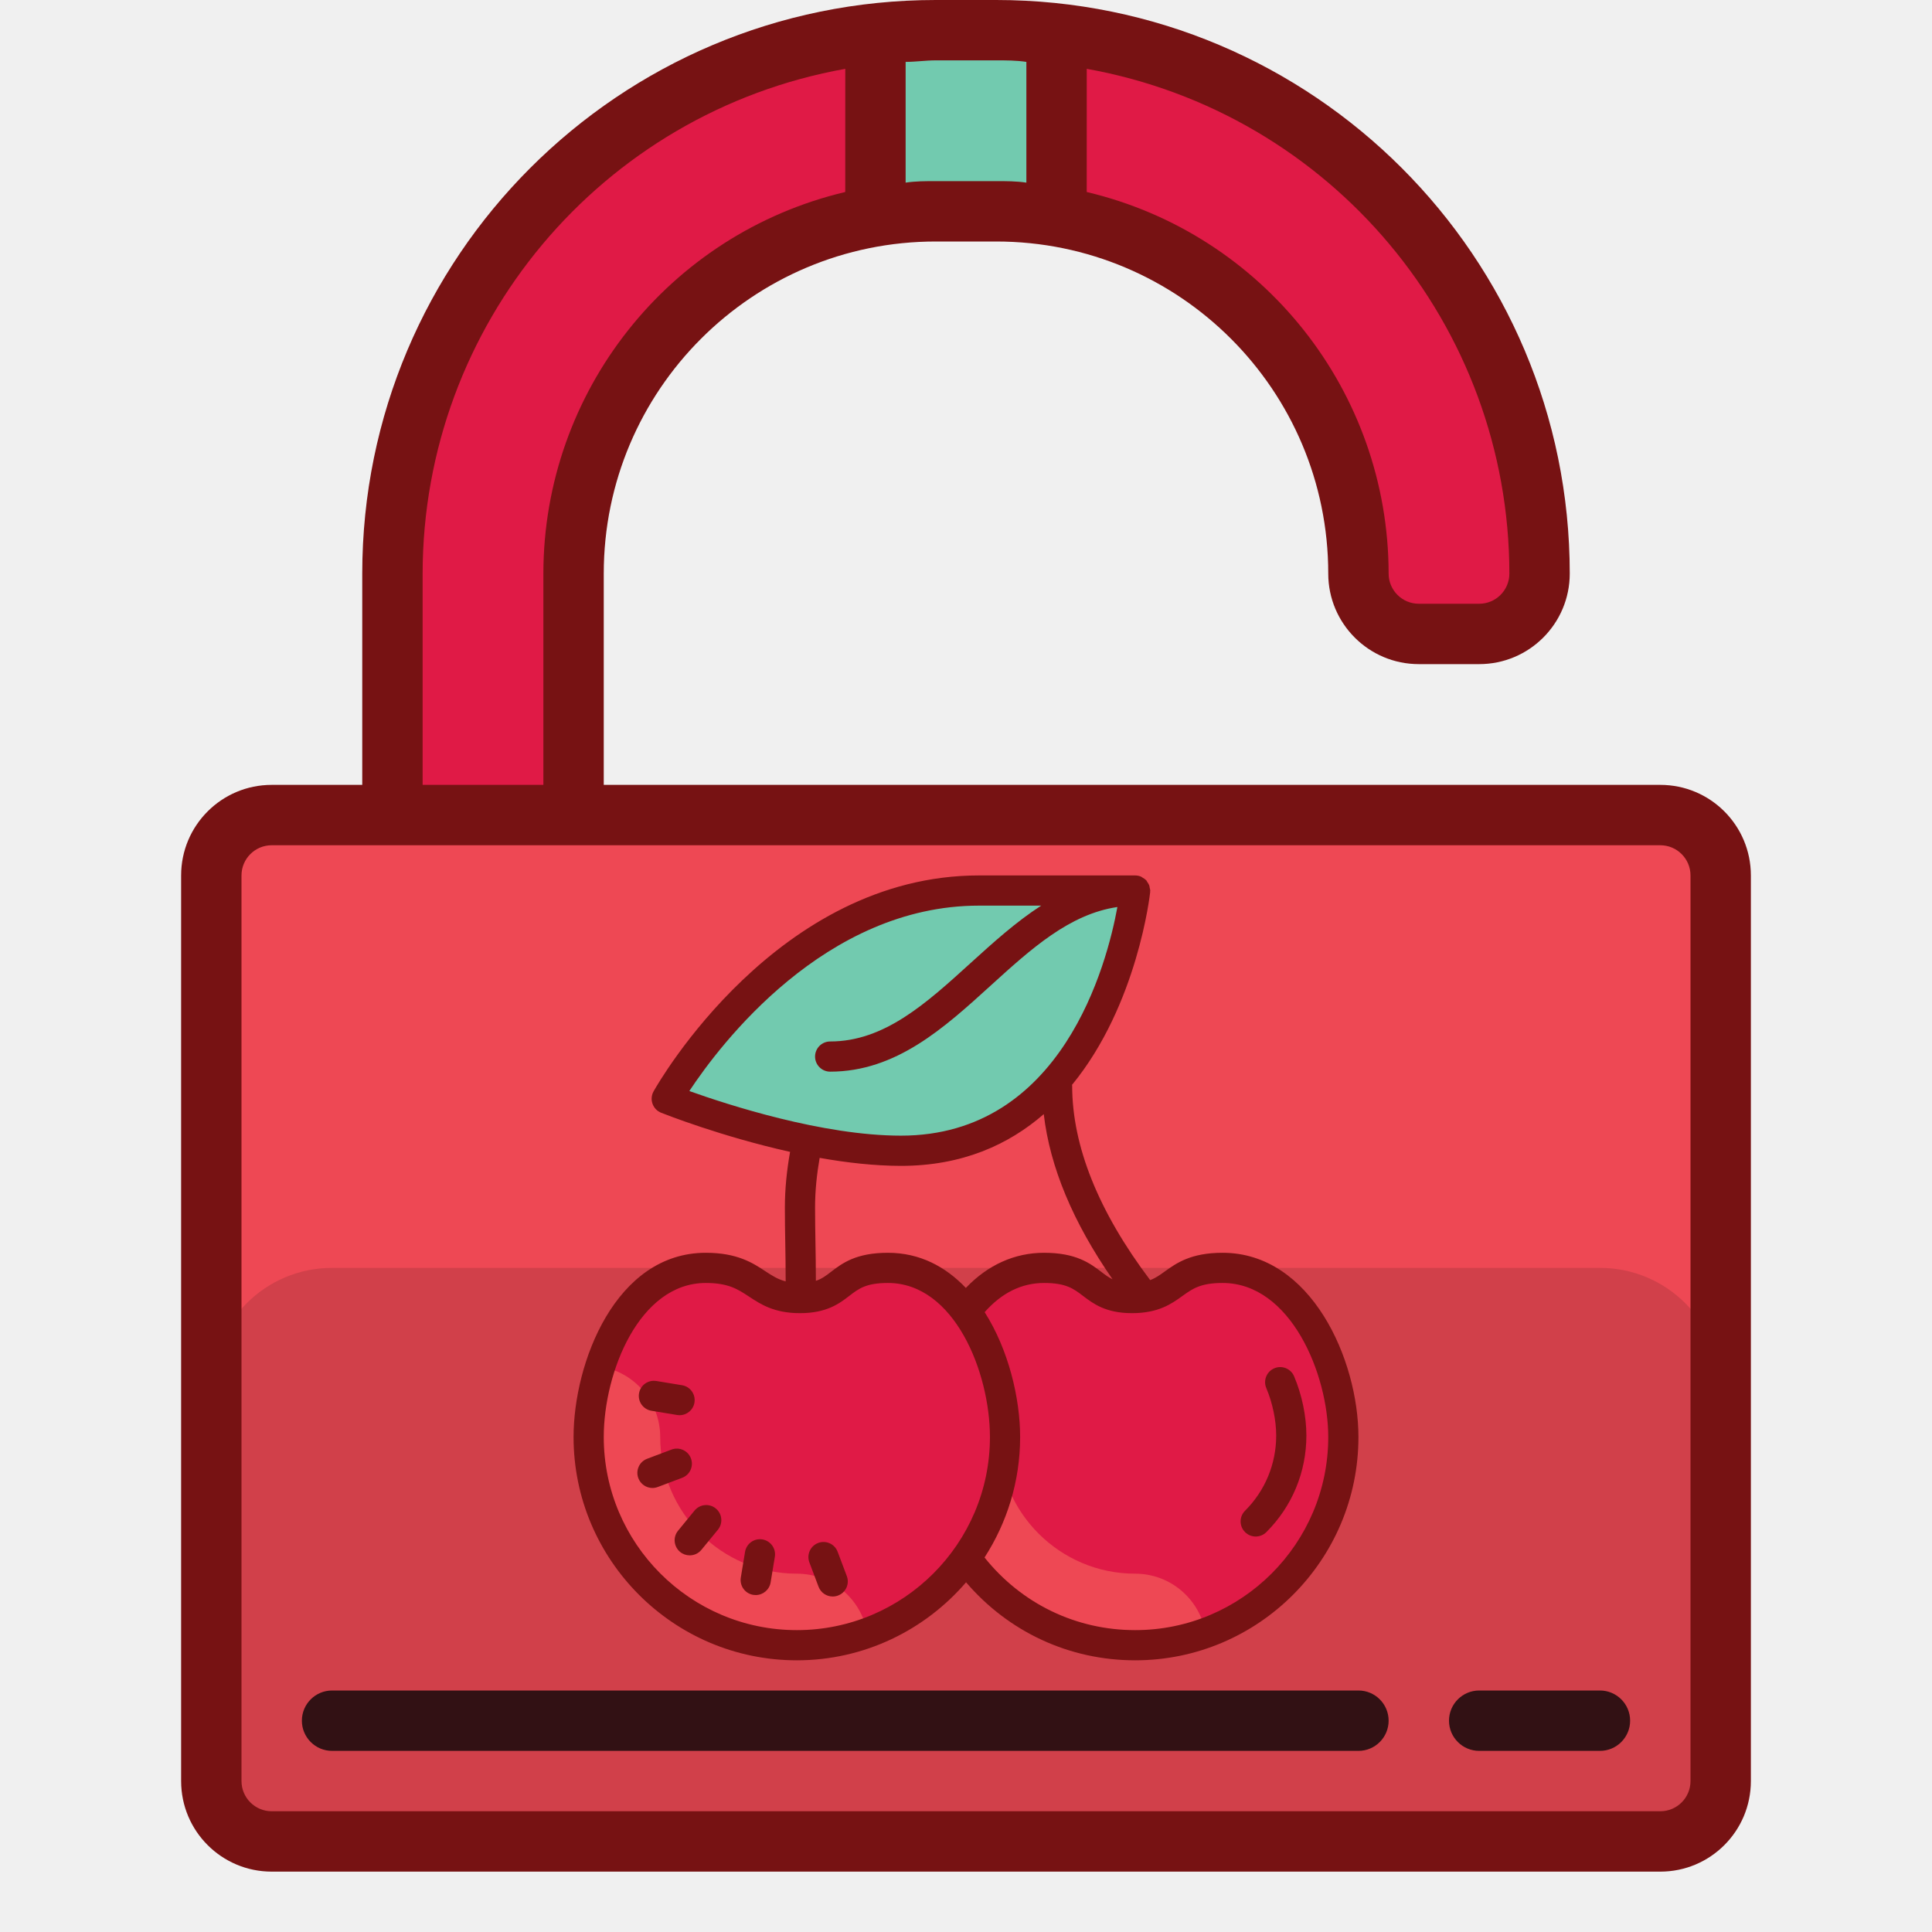
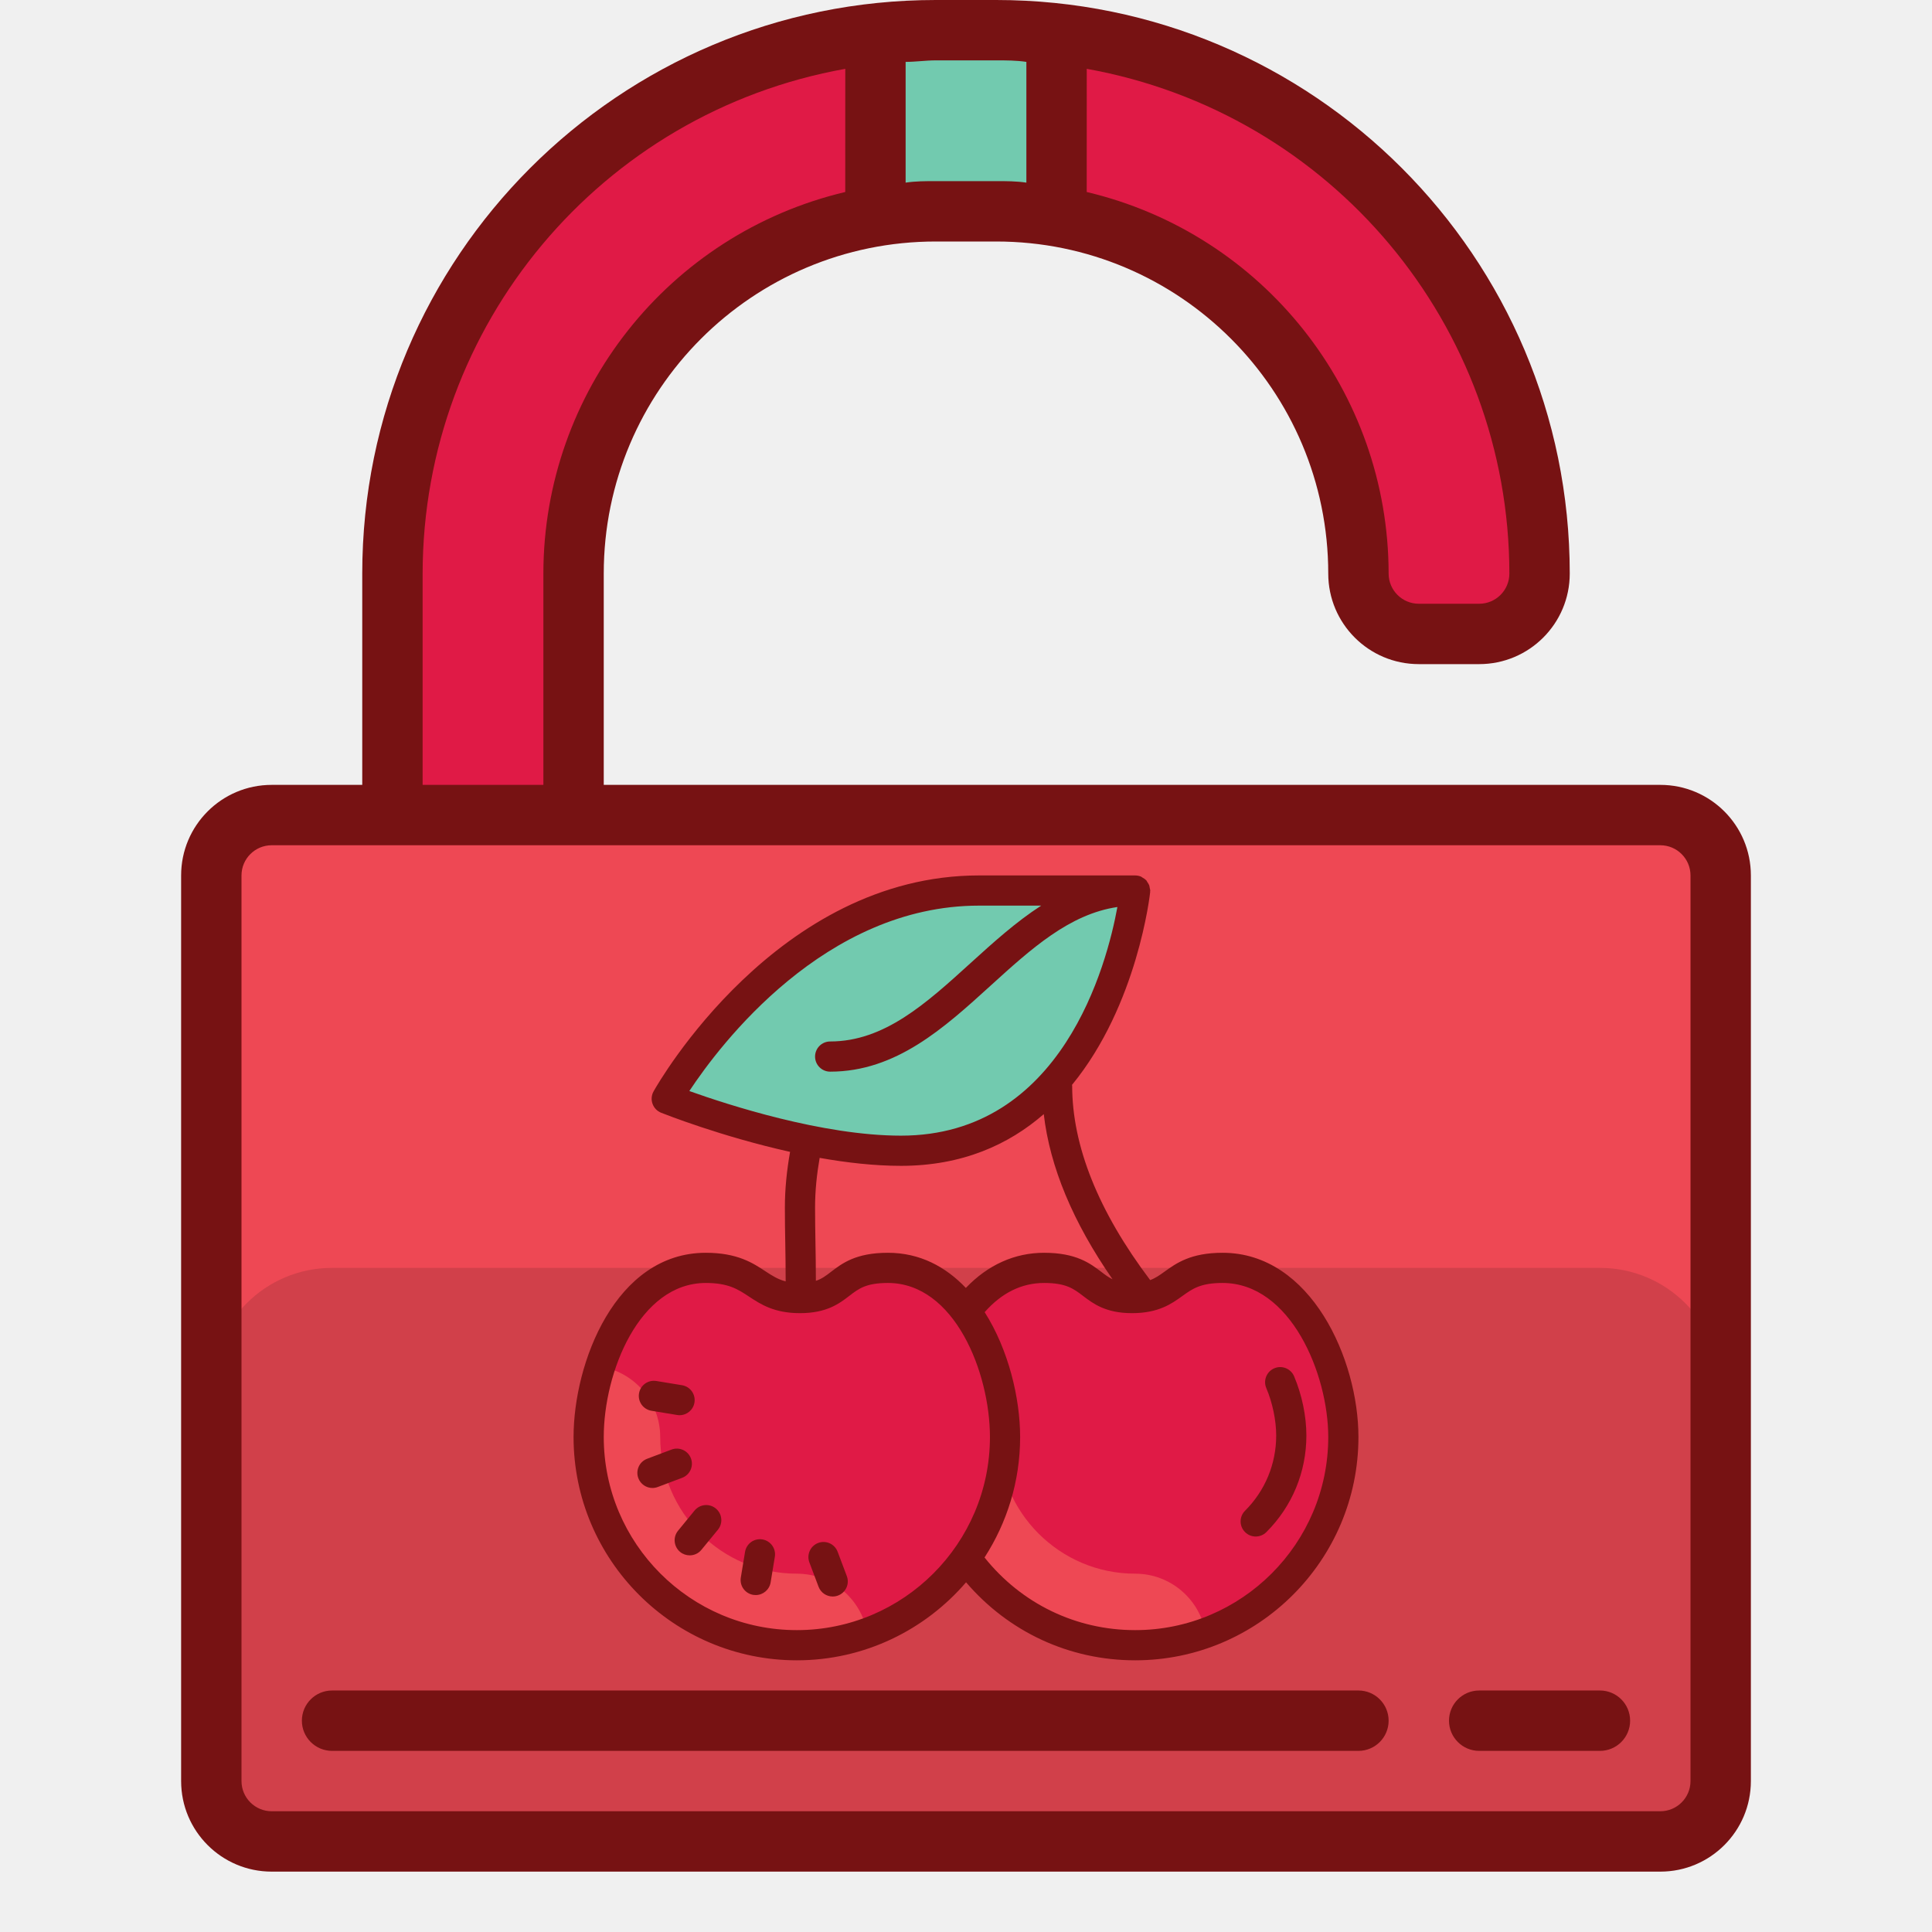
<svg xmlns="http://www.w3.org/2000/svg" xmlns:xlink="http://www.w3.org/1999/xlink" width="64px" height="64px" viewBox="0 0 64 64" version="1.1">
  <defs>
    <path d="M0 0L32 0L32 32L0 32L0 0Z" id="path_1" />
+     <rect width="64" height="64" id="artboard_1" />
+     <clipPath id="clip_1">
+       <use xlink:href="#artboard_1" clip-rule="evenodd" />
+     </clipPath>
    <clipPath id="mask_1">
      <use xlink:href="#path_1" />
    </clipPath>
  </defs>
-   <g id="Cherrydoor_logo-instance">
+   <g id="Cherrydoor_logo" clip-path="url(#clip_1)">
+     <use xlink:href="#artboard_1" stroke="none" fill="#FFFFFF" fill-opacity="0" />
    <g id="icons8_padlock_1" transform="translate(6 0)">
      <path d="M0 19L0 26L6 26L6 18C6 11.373 11.373 6 18 6L20 6C26.627 6 32 11.373 32 18L32 20L38 20L38 19C38 8.507 29.493 0 19 0L19 0C8.507 0 0 8.507 0 19L0 19Z" transform="translate(7 1)" id="Shape" fill="#E01A46" stroke="none" />
      <path d="M0 0L6 0L6 6L0 6L0 0Z" transform="translate(23 1)" id="Shape" fill="#72CAAF" stroke="none" />
-       <path d="M0 6L0 3C0 2.172 0.293 1.464 0.879 0.879C1.464 0.293 2.172 0 3 0L47 0C47.828 0 48.535 0.293 49.121 0.879C49.707 1.464 50 2.172 50 3L50 31C50 31.828 49.707 32.535 49.121 33.121C48.535 33.707 47.828 34 47 34L3 34C2.172 34 1.464 33.707 0.879 33.121C0.293 32.535 0 31.828 0 31L0 6Z" transform="translate(1 27.00001)" id="Rectangle" fill="#EE4854" stroke="none" />
-       <path d="M4 0L46 0C48.209 0 50 1.791 50 4L50 16C50 17.657 48.657 19 47 19L3 19C1.343 19 0 17.657 0 16L0 4C0 1.791 1.791 0 4 0L4 0Z" transform="translate(1 42.00002)" id="Shape" fill="#D1404A" stroke="none" />
+       <path d="M0 6L0 3C0 2.172 0.293 1.464 0.879 0.879C1.464 0.293 2.172 0 3 0L47 0C47.828 0 48.535 0.293 49.121 0.879C49.707 1.464 50 2.172 50 3L50 31C50 31.828 49.707 32.535 49.121 33.121C48.535 33.707 47.828 34 47 34L3 34C2.172 34 1.464 33.707 0.879 33.121C0.293 32.535 0 31.828 0 31L0 6Z" transform="translate(1 27)" id="Rectangle" fill="#EE4854" stroke="none" />
+       <path d="M4 0L46 0C48.209 0 50 1.791 50 4L50 16C50 17.657 48.657 19 47 19L3 19C1.343 19 0 17.657 0 16L0 4C0 1.791 1.791 0 4 0L4 0Z" transform="translate(1 42)" id="Shape" fill="#D1404A" stroke="none" />
      <path d="M14 26L49 26C50.657 26 52 27.343 52 29L52 59C52 60.657 50.657 62 49 62L3 62C1.343 62 0 60.657 0 59L0 29C0 27.343 1.343 26 3 26L6 26L6 19C6 8.507 14.507 0 25 0L27 0C37.493 0 46 8.507 46 19C46 20.657 44.657 22 43 22L41 22C39.343 22 38 20.657 38 19C38 12.925 33.075 8 27 8L25 8C18.925 8 14 12.925 14 19L14 26ZM28 2.05C27.67 2 27.34 2 27 2L25 2C24.66 2 24.33 2.05 24 2.05L24 6.05C24.33 6 24.66 6 25 6L27 6C27.34 6 27.67 6 28 6.05L28 2.05ZM8 19C8.007 10.772 13.903 3.731 22.001 2.28L22 6.36C16.142 7.749 12.004 12.979 12 19L12 26L8 26L8 19ZM44 19C44 19.552 43.552 20 43 20L41 20C40.448 20 40 19.552 40 19C39.995 12.978 35.857 7.749 29.999 6.36L30 2.28C38.097 3.732 43.994 10.773 44 19ZM49 60C49.552 60 50 59.552 50 59L50 29C50 28.448 49.552 28 49 28L3 28C2.448 28 2 28.448 2 29L2 59C2 59.552 2.448 60 3 60L49 60Z" id="Shape" fill="#771213" fill-rule="evenodd" stroke="none" />
-       <path d="M1 0L35 0C35.552 0 36 0.448 36 1C36 1.552 35.552 2 35 2L1 2C0.448 2 0 1.552 0 1C0 0.448 0.448 0 1 0ZM39 0L43 0C43.552 0 44 0.448 44 1C44 1.552 43.552 2 43 2L39 2C38.448 2 38 1.552 38 1C38 0.448 38.448 0 39 0Z" transform="translate(4 55.99997)" id="Shape" fill="#321114" fill-rule="evenodd" stroke="none" />
-       <g id="icons8-cherry-64" transform="translate(10.00006 25.99998)">
+       <path d="M1 0L35 0C35.552 0 36 0.448 36 1C36 1.552 35.552 2 35 2L1 2C0.448 2 0 1.552 0 1C0 0.448 0.448 0 1 0ZM39 0L43 0C43.552 0 44 0.448 44 1C44 1.552 43.552 2 43 2L39 2C38.448 2 38 1.552 38 1C38 0.448 38.448 0 39 0Z" transform="translate(4 55.99994)" id="Shape" fill="#771213" fill-rule="evenodd" stroke="none" />
+       <g id="icons8-cherry-64" transform="translate(10.00006 25.99997)">
        <path d="M0 0L32 0L32 32L0 32L0 0Z" id="Background" fill="none" stroke="none" />
        <g clip-path="url(#mask_1)">
          <g id="Group">
            <path d="M0 32L0 0L32 0L32 32L0 32Z" id="Shape" fill="none" stroke="none" />
-             <g id="Group" transform="translate(3.000011 3.000001)">
-               <path d="M13.793 5.62C13.793 3.301 12.5 0 9.914 0C8.19 0 8.387 0.879 6.896 0.879C5.429 0.879 5.604 0.017 3.88 0.017C1.294 0.017 0 3.279 0 5.62C0 9.428 3.087 12.516 6.896 12.516C10.706 12.516 13.793 9.428 13.793 5.62L13.793 5.62Z" transform="translate(11.707 12.98401)" id="Shape" fill="#E01A46" stroke="none" />
-               <path d="M6.896 9.234C7.716 9.234 8.499 9.084 9.229 8.821C9.033 7.709 8.065 6.864 6.896 6.864C4.401 6.864 2.37 4.833 2.37 2.337C2.37 1.157 1.508 0.181 0.379 0C0.126 0.784 0 1.605 0 2.337C0 6.146 3.087 9.234 6.896 9.234L6.896 9.234Z" transform="translate(11.707 16.26601)" id="Shape" fill="#EE4854" stroke="none" />
-               <path d="M13.793 5.62C13.793 3.301 12.5 0 9.914 0C8.19 0 8.387 0.879 6.896 0.879C5.429 0.879 5.604 0.017 3.88 0.017C1.293 0.016 0 3.278 0 5.62C0 9.428 3.087 12.516 6.896 12.516C10.706 12.516 13.793 9.428 13.793 5.62L13.793 5.62Z" transform="translate(0.5 12.98401)" id="Shape" fill="#E01A46" stroke="none" />
-               <path d="M6.896 9.234C7.716 9.234 8.499 9.084 9.229 8.821C9.033 7.709 8.065 6.864 6.896 6.864C4.401 6.864 2.37 4.833 2.37 2.337C2.37 1.157 1.508 0.181 0.379 0C0.126 0.784 0 1.605 0 2.337C0 6.146 3.087 9.234 6.896 9.234L6.896 9.234Z" transform="translate(0.5 16.26601)" id="Shape" fill="#EE4854" stroke="none" />
+             <g id="Group" transform="translate(3.000011 3)">
+               <path d="M13.793 5.62C13.793 3.301 12.5 0 9.914 0C8.19 0 8.387 0.878 6.896 0.878C5.429 0.878 5.604 0.017 3.88 0.017C1.294 0.017 0 3.279 0 5.62C0 9.428 3.087 12.516 6.896 12.516C10.706 12.516 13.793 9.428 13.793 5.62L13.793 5.62Z" transform="translate(11.707 12.984)" id="Shape" fill="#E01A46" stroke="none" />
+               <path d="M6.896 9.234C7.716 9.234 8.499 9.084 9.229 8.821C9.033 7.709 8.065 6.864 6.896 6.864C4.401 6.864 2.37 4.833 2.37 2.337C2.37 1.157 1.508 0.181 0.379 0C0.126 0.784 0 1.605 0 2.337C0 6.146 3.087 9.234 6.896 9.234L6.896 9.234Z" transform="translate(11.707 16.266)" id="Shape" fill="#EE4854" stroke="none" />
+               <path d="M13.793 5.62C13.793 3.301 12.5 0 9.914 0C8.19 0 8.387 0.878 6.896 0.878C5.429 0.878 5.604 0.017 3.88 0.017C1.293 0.016 0 3.278 0 5.62C0 9.428 3.087 12.516 6.896 12.516C10.706 12.516 13.793 9.428 13.793 5.62L13.793 5.62Z" transform="translate(0.5 12.984)" id="Shape" fill="#E01A46" stroke="none" />
+               <path d="M6.896 9.234C7.716 9.234 8.499 9.084 9.229 8.821C9.033 7.709 8.065 6.864 6.896 6.864C4.401 6.864 2.37 4.833 2.37 2.337C2.37 1.157 1.508 0.181 0.379 0C0.126 0.784 0 1.605 0 2.337C0 6.146 3.087 9.234 6.896 9.234L6.896 9.234Z" transform="translate(0.5 16.266)" id="Shape" fill="#EE4854" stroke="none" />
              <path d="M15.518 0C15.518 0 12.069 0 10.345 0C4.311 0 0 6.896 0 6.896C0 6.896 4.311 8.62 7.758 8.62C14.655 8.62 15.518 0 15.518 0L15.518 0Z" transform="translate(3.085994 0.5)" id="Shape" fill="#72CAAF" stroke="none" />
              <g id="Group">
-                 <path d="M19.582 13.121C19.967 12.845 20.445 12.5 21.5 12.5C24.436 12.5 26 16.044 26 18.604C26 22.682 22.682 26 18.604 26C16.419 26 14.409 25.058 13.002 23.416C11.645 24.994 9.637 26 7.396 26C3.318 26 0 22.682 0 18.604C0 16.142 1.392 12.5 4.38 12.5C5.426 12.5 5.942 12.839 6.356 13.113C6.582 13.261 6.768 13.381 7.026 13.447C7.026 12.96 7.019 12.564 7.013 12.181C7.006 11.802 7 11.433 7 11C7 10.379 7.065 9.762 7.172 9.157C4.902 8.652 3.018 7.908 2.901 7.861C2.767 7.808 2.663 7.699 2.615 7.563C2.567 7.427 2.58 7.277 2.651 7.152C2.814 6.859 6.75 0 13.431 0L18.604 0C18.674 0 18.741 0.015 18.802 0.041C18.817 0.048 18.828 0.061 18.843 0.069C18.887 0.094 18.93 0.121 18.965 0.157C18.968 0.16 18.971 0.161 18.974 0.164C18.988 0.18 18.993 0.2 19.005 0.217C19.029 0.252 19.053 0.286 19.069 0.327C19.079 0.355 19.081 0.384 19.086 0.414C19.091 0.443 19.104 0.469 19.104 0.5C19.104 0.509 19.099 0.516 19.099 0.525C19.098 0.53 19.099 0.533 19.1 0.537C19.101 0.541 19.102 0.546 19.101 0.55C19.096 0.608 18.69 4.284 16.512 6.938C16.512 6.947 16.517 6.955 16.517 6.965C16.517 8.966 17.387 11.133 19.101 13.405C19.279 13.338 19.419 13.239 19.582 13.121ZM13.431 1L15.491 1C14.656 1.538 13.896 2.227 13.148 2.906C11.68 4.24 10.294 5.5 8.5 5.5C8.224 5.5 8 5.724 8 6C8 6.276 8.224 6.5 8.5 6.5C10.681 6.5 12.277 5.05 13.82 3.646C15.156 2.432 16.427 1.28 18.015 1.046C17.672 2.926 16.191 8.62 10.845 8.62C8.252 8.62 5.099 7.594 3.835 7.142C4.857 5.596 8.328 1 13.431 1ZM15.576 7.907C14.412 8.919 12.874 9.621 10.845 9.621C9.969 9.62 9.046 9.515 8.152 9.356C8.058 9.896 8 10.445 8 11C8 11.427 8.007 11.79 8.013 12.164C8.02 12.547 8.026 12.944 8.027 13.429C8.222 13.365 8.36 13.261 8.53 13.13C8.896 12.85 9.351 12.5 10.414 12.5C11.473 12.5 12.328 12.963 12.995 13.664C13.725 12.9 14.613 12.5 15.586 12.5C16.651 12.5 17.112 12.851 17.482 13.132C17.612 13.232 17.724 13.315 17.854 13.377C16.546 11.492 15.779 9.659 15.576 7.907ZM7.396 25C3.869 25 1 22.131 1 18.604C1 16.464 2.175 13.5 4.38 13.5C5.127 13.5 5.442 13.707 5.807 13.948C6.2 14.207 6.646 14.5 7.5 14.5C8.388 14.5 8.804 14.181 9.139 13.924C9.447 13.687 9.69 13.5 10.414 13.5C12.619 13.5 13.793 16.464 13.793 18.604C13.793 22.131 10.924 25 7.396 25ZM13.614 22.594C14.836 24.122 16.639 25 18.604 25C22.131 25 25 22.131 25 18.604C25 16.517 23.753 13.5 21.5 13.5C20.768 13.5 20.503 13.691 20.166 13.933C19.816 14.185 19.38 14.5 18.5 14.5C17.627 14.5 17.21 14.183 16.876 13.928C16.562 13.689 16.314 13.5 15.586 13.5C14.842 13.5 14.181 13.828 13.618 14.467C14.409 15.71 14.793 17.317 14.793 18.604C14.793 20.073 14.357 21.442 13.614 22.594Z" id="Shape" fill="#771213" fill-rule="evenodd" stroke="none" />
-                 <path d="M21.755 0.305C21.647 0.051 21.354 -0.068 21.099 0.04C20.845 0.148 20.726 0.442 20.834 0.696C21.04 1.18 21.162 1.767 21.162 2.266C21.162 3.208 20.796 4.094 20.13 4.759C19.934 4.954 19.934 5.271 20.13 5.466C20.227 5.564 20.355 5.613 20.483 5.613C20.611 5.613 20.739 5.564 20.837 5.466C21.692 4.612 22.162 3.475 22.162 2.266C22.162 1.629 22.014 0.915 21.755 0.305ZM1.316 1.587L0.466 1.447C0.193 1.402 0.01 1.145 0.054 0.873C0.099 0.6 0.353 0.417 0.629 0.461L1.479 0.601C1.752 0.645 1.936 0.903 1.891 1.175C1.851 1.42 1.639 1.594 1.398 1.594C1.371 1.594 1.344 1.592 1.316 1.587ZM1.774 3.024C1.677 2.766 1.389 2.635 1.13 2.733L0.324 3.037C0.065 3.134 -0.065 3.422 0.032 3.681C0.108 3.881 0.298 4.005 0.5 4.005C0.559 4.005 0.618 3.994 0.677 3.972L1.483 3.668C1.741 3.571 1.872 3.283 1.774 3.024ZM1.348 5.42L1.894 4.753C2.069 4.54 2.385 4.509 2.598 4.684C2.812 4.859 2.843 5.174 2.668 5.388L2.121 6.054C2.022 6.175 1.879 6.237 1.734 6.237C1.623 6.237 1.51 6.2 1.417 6.124C1.204 5.948 1.173 5.633 1.348 5.42ZM4.141 5.709C3.867 5.664 3.612 5.849 3.567 6.121L3.427 6.971C3.382 7.244 3.566 7.501 3.839 7.546C3.866 7.55 3.894 7.552 3.921 7.552C4.161 7.552 4.373 7.378 4.414 7.134L4.554 6.283C4.598 6.011 4.414 5.754 4.141 5.709ZM5.99 5.826C6.248 5.728 6.536 5.859 6.634 6.117L6.938 6.924C7.036 7.182 6.905 7.471 6.647 7.568C6.588 7.59 6.529 7.6 6.47 7.6C6.268 7.6 6.078 7.477 6.002 7.276L5.698 6.47C5.601 6.211 5.731 5.923 5.99 5.826Z" transform="translate(2.113667 16.28635)" id="Shape" fill="#771213" fill-rule="evenodd" stroke="none" />
+                 <path d="M19.582 13.121C19.967 12.845 20.445 12.5 21.5 12.5C24.436 12.5 26 16.044 26 18.604C26 22.682 22.682 26 18.604 26C16.419 26 14.409 25.058 13.002 23.416C11.645 24.994 9.637 26 7.396 26C3.318 26 0 22.682 0 18.604C0 16.142 1.392 12.5 4.38 12.5C5.426 12.5 5.942 12.839 6.356 13.113C6.582 13.261 6.768 13.381 7.026 13.447C7.026 12.96 7.019 12.564 7.013 12.181C7.006 11.802 7 11.433 7 11C7 10.379 7.065 9.762 7.172 9.157C4.902 8.652 3.018 7.908 2.901 7.861C2.767 7.808 2.663 7.699 2.615 7.563C2.567 7.427 2.58 7.277 2.651 7.152C2.814 6.859 6.75 0 13.431 0L18.604 0C18.674 0 18.741 0.015 18.802 0.041C18.817 0.048 18.828 0.061 18.843 0.069C18.887 0.094 18.93 0.121 18.965 0.157C18.968 0.16 18.971 0.161 18.974 0.164C18.988 0.18 18.993 0.2 19.005 0.217C19.029 0.252 19.053 0.286 19.069 0.327C19.079 0.355 19.081 0.384 19.086 0.414C19.091 0.443 19.104 0.469 19.104 0.5C19.104 0.509 19.099 0.516 19.099 0.525C19.098 0.53 19.099 0.533 19.1 0.537C19.101 0.541 19.102 0.546 19.101 0.55C19.096 0.608 18.69 4.284 16.512 6.938C16.512 6.947 16.517 6.955 16.517 6.965C16.517 8.966 17.387 11.133 19.101 13.405C19.279 13.338 19.419 13.239 19.582 13.121ZM13.431 1L15.491 1C14.656 1.538 13.896 2.227 13.148 2.906C11.68 4.24 10.294 5.5 8.5 5.5C8.224 5.5 8 5.724 8 6C8 6.276 8.224 6.5 8.5 6.5C10.681 6.5 12.277 5.05 13.82 3.646C15.156 2.432 16.427 1.28 18.015 1.046C17.672 2.926 16.191 8.62 10.845 8.62C8.252 8.62 5.099 7.594 3.835 7.142C4.857 5.596 8.328 1 13.431 1ZM15.576 7.907C14.412 8.919 12.874 9.62 10.845 9.62C9.969 9.62 9.046 9.515 8.152 9.356C8.058 9.896 8 10.445 8 11C8 11.427 8.007 11.79 8.013 12.164C8.02 12.547 8.026 12.944 8.027 13.429C8.222 13.365 8.36 13.261 8.53 13.13C8.896 12.85 9.351 12.5 10.414 12.5C11.473 12.5 12.328 12.963 12.995 13.664C13.725 12.9 14.613 12.5 15.586 12.5C16.651 12.5 17.112 12.851 17.482 13.132C17.612 13.232 17.724 13.315 17.854 13.377C16.546 11.492 15.779 9.659 15.576 7.907ZM7.396 25C3.869 25 1 22.131 1 18.604C1 16.464 2.175 13.5 4.38 13.5C5.127 13.5 5.442 13.707 5.807 13.948C6.2 14.207 6.646 14.5 7.5 14.5C8.388 14.5 8.804 14.181 9.139 13.924C9.447 13.687 9.69 13.5 10.414 13.5C12.619 13.5 13.793 16.464 13.793 18.604C13.793 22.131 10.924 25 7.396 25ZM13.614 22.594C14.836 24.122 16.639 25 18.604 25C22.131 25 25 22.131 25 18.604C25 16.517 23.753 13.5 21.5 13.5C20.768 13.5 20.503 13.691 20.166 13.933C19.816 14.185 19.38 14.5 18.5 14.5C17.627 14.5 17.21 14.183 16.876 13.928C16.562 13.689 16.314 13.5 15.586 13.5C14.842 13.5 14.181 13.828 13.618 14.467C14.409 15.71 14.793 17.317 14.793 18.604C14.793 20.073 14.357 21.442 13.614 22.594Z" id="Shape" fill="#771213" fill-rule="evenodd" stroke="none" />
+                 <path d="M21.755 0.305C21.647 0.051 21.354 -0.068 21.099 0.04C20.845 0.148 20.726 0.442 20.834 0.696C21.04 1.18 21.162 1.767 21.162 2.266C21.162 3.208 20.796 4.094 20.13 4.759C19.934 4.954 19.934 5.271 20.13 5.466C20.227 5.564 20.355 5.613 20.483 5.613C20.611 5.613 20.739 5.564 20.837 5.466C21.692 4.612 22.162 3.475 22.162 2.266C22.162 1.629 22.014 0.915 21.755 0.305ZM1.316 1.587L0.466 1.447C0.193 1.402 0.01 1.145 0.054 0.873C0.099 0.6 0.353 0.417 0.629 0.461L1.479 0.601C1.752 0.645 1.936 0.903 1.891 1.175C1.851 1.42 1.639 1.594 1.398 1.594C1.371 1.594 1.344 1.592 1.316 1.587ZM1.774 3.024C1.677 2.766 1.389 2.635 1.13 2.733L0.324 3.037C0.065 3.134 -0.065 3.422 0.032 3.681C0.108 3.881 0.298 4.005 0.5 4.005C0.559 4.005 0.618 3.994 0.677 3.972L1.483 3.668C1.741 3.571 1.872 3.283 1.774 3.024ZM1.348 5.42L1.894 4.753C2.069 4.54 2.385 4.509 2.598 4.684C2.812 4.859 2.843 5.174 2.668 5.388L2.121 6.054C2.022 6.175 1.879 6.237 1.734 6.237C1.623 6.237 1.51 6.2 1.417 6.124C1.204 5.948 1.173 5.633 1.348 5.42ZM4.141 5.709C3.867 5.664 3.612 5.849 3.567 6.121L3.427 6.971C3.382 7.244 3.566 7.501 3.839 7.546C3.866 7.55 3.894 7.552 3.921 7.552C4.161 7.552 4.373 7.378 4.414 7.134L4.554 6.283C4.598 6.011 4.414 5.754 4.141 5.709ZM5.99 5.826C6.248 5.728 6.536 5.859 6.634 6.117L6.938 6.924C7.036 7.182 6.905 7.471 6.647 7.568C6.588 7.59 6.529 7.6 6.47 7.6C6.268 7.6 6.078 7.477 6.002 7.276L5.698 6.47C5.601 6.211 5.731 5.923 5.99 5.826Z" transform="translate(2.113667 16.28634)" id="Shape" fill="#771213" fill-rule="evenodd" stroke="none" />
              </g>
            </g>
          </g>
        </g>
      </g>
    </g>
  </g>
</svg>
